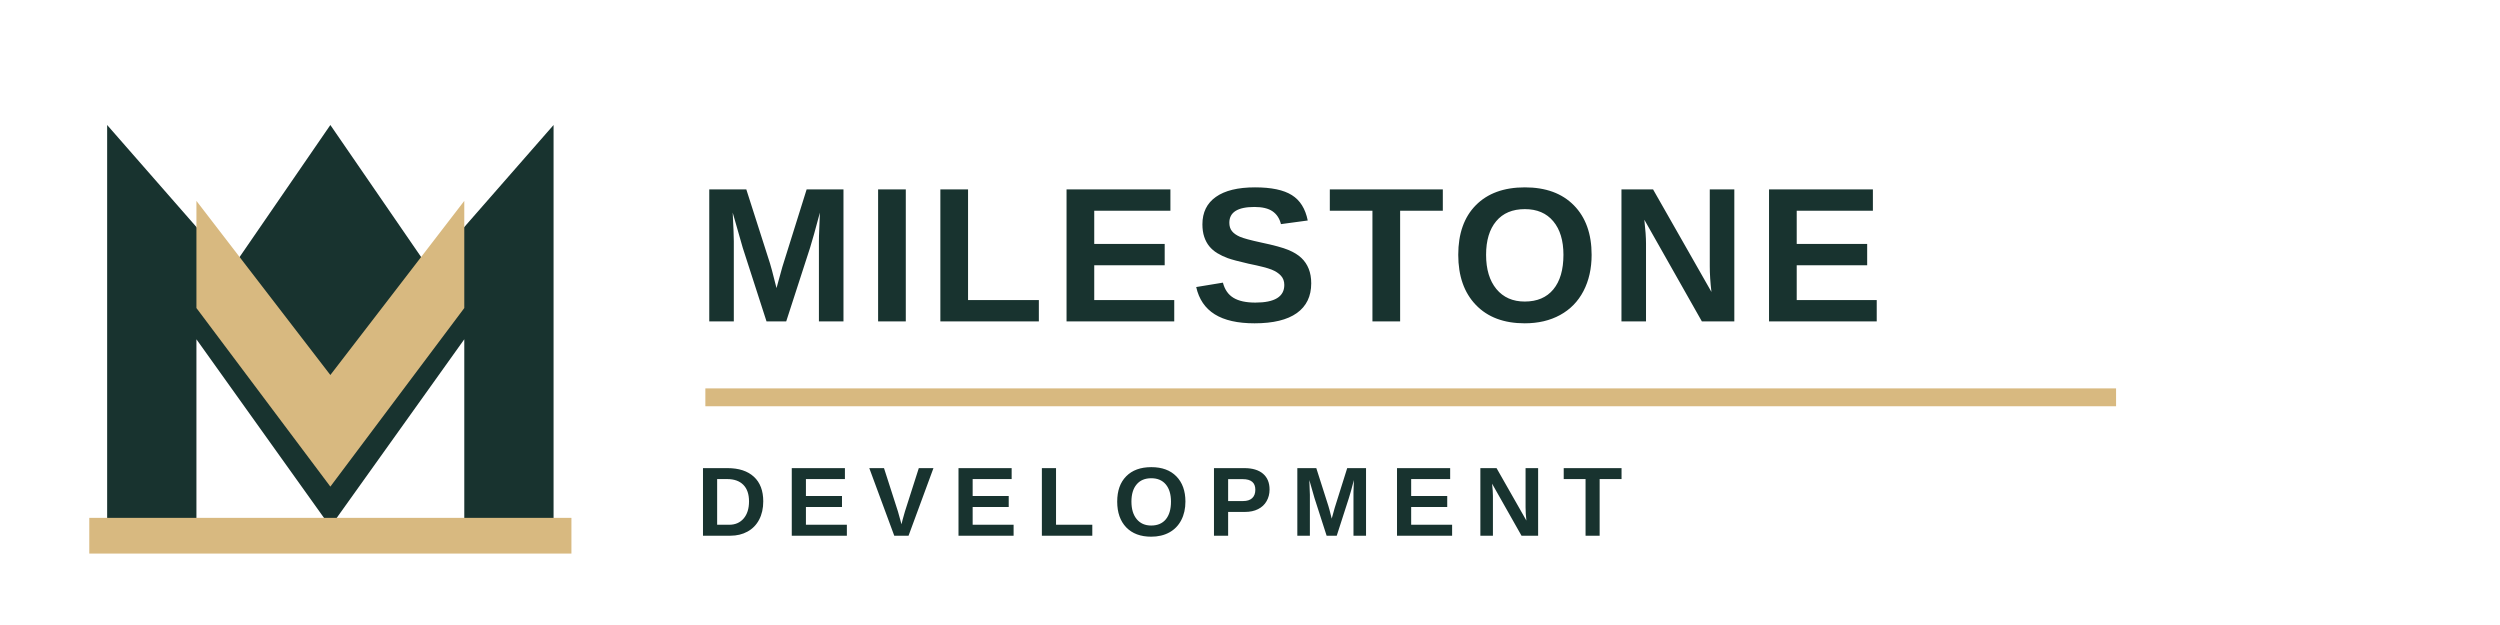
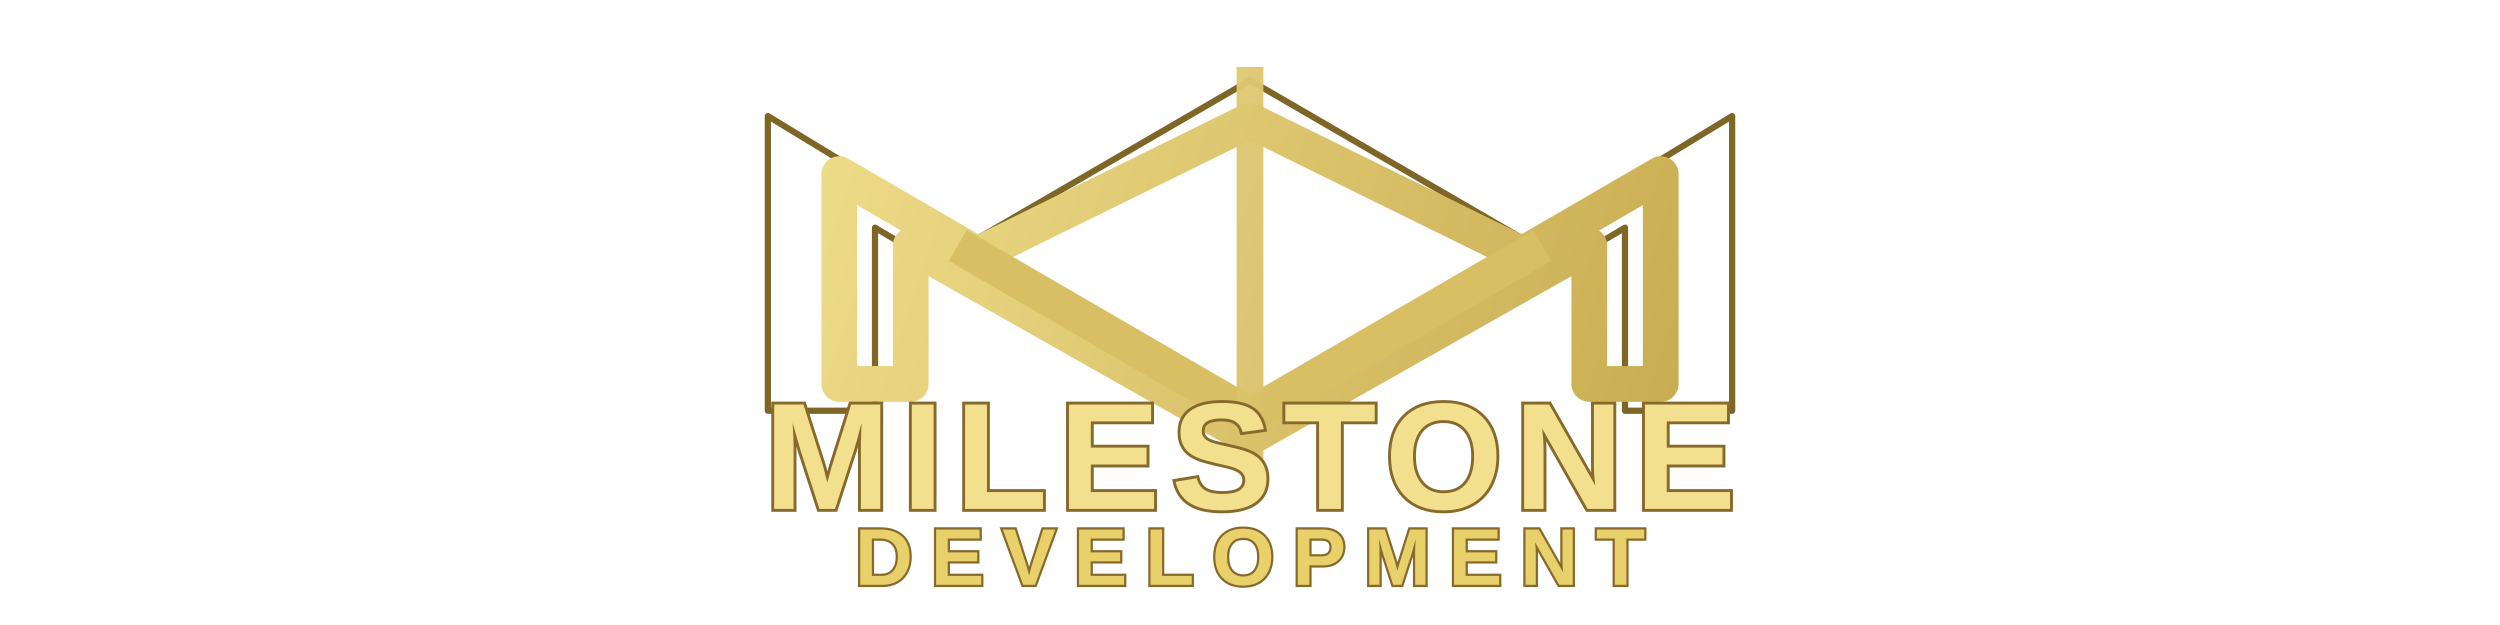
<svg xmlns="http://www.w3.org/2000/svg" width="560" height="140" viewBox="0 0 560 140" fill="none" role="img" aria-labelledby="title desc">
-   <g transform="translate(16 18)">
-     <path d="M8 102V10L36 42L58 10L80 42L108 10V102H88V58L58 100L28 58V102H8Z" fill="#18332F" />
-     <path d="M28 27L58 66L88 27V51L58 91L28 51V27Z" fill="#D8B980" />
-     <path d="M8 102H108" stroke="#D8B980" stroke-width="8" stroke-linecap="square" />
-   </g>
-   <g transform="translate(156 34)">
-     <text x="0" y="38" fill="#18332F" font-family="Arial, Helvetica, sans-serif" font-size="43" font-weight="900" letter-spacing="2">MILESTONE</text>
-     <rect x="2" y="53" width="316" height="4" fill="#D8B980" />
-     <text x="0" y="86" fill="#18332F" font-family="Arial, Helvetica, sans-serif" font-size="22" font-weight="800" letter-spacing="4">DEVELOPMENT</text>
+   <defs>
+     <linearGradient id="goldStroke" x1="166" y1="20" x2="396" y2="96" gradientUnits="userSpaceOnUse">
+       <stop offset="0" stop-color="#F2E08E" />
+       <stop offset="1" stop-color="#C5A84C" />
+     </linearGradient>
+   </defs>
+   <path d="M172 92V26L218 54L280 18L342 54L388 26V92H364V51L280 101L196 51V92H172Z" fill="none" stroke="#7E6627" stroke-width="1.4" stroke-linejoin="round" />
+   <path d="M188 86V39L219 57L280 27L341 57L372 39V86H356V55L280 98L204 55V86H188Z" fill="none" stroke="url(#goldStroke)" stroke-width="8" stroke-linejoin="round" stroke-linecap="square" />
+   <path d="M218 57L280 93L342 57" fill="none" stroke="#D8BF63" stroke-width="8" stroke-linecap="square" />
+   <path d="M280 18V101" fill="none" stroke="url(#goldStroke)" stroke-width="6" stroke-linecap="square" opacity="0.95" />
+   <g transform="translate(0 0)">
+     <text x="280" y="114" text-anchor="middle" fill="#F3E08E" stroke="#86692B" stroke-width="1.3" paint-order="stroke fill" font-family="Arial, Helvetica, sans-serif" font-size="34" font-weight="900" letter-spacing="2.5">
+       MILESTONE
+     </text>
+     <text x="280" y="131" text-anchor="middle" fill="#E8D16B" stroke="#86692B" stroke-width="1" paint-order="stroke fill" font-family="Arial, Helvetica, sans-serif" font-size="18" font-weight="800" letter-spacing="4">
+       DEVELOPMENT
+     </text>
  </g>
</svg>
